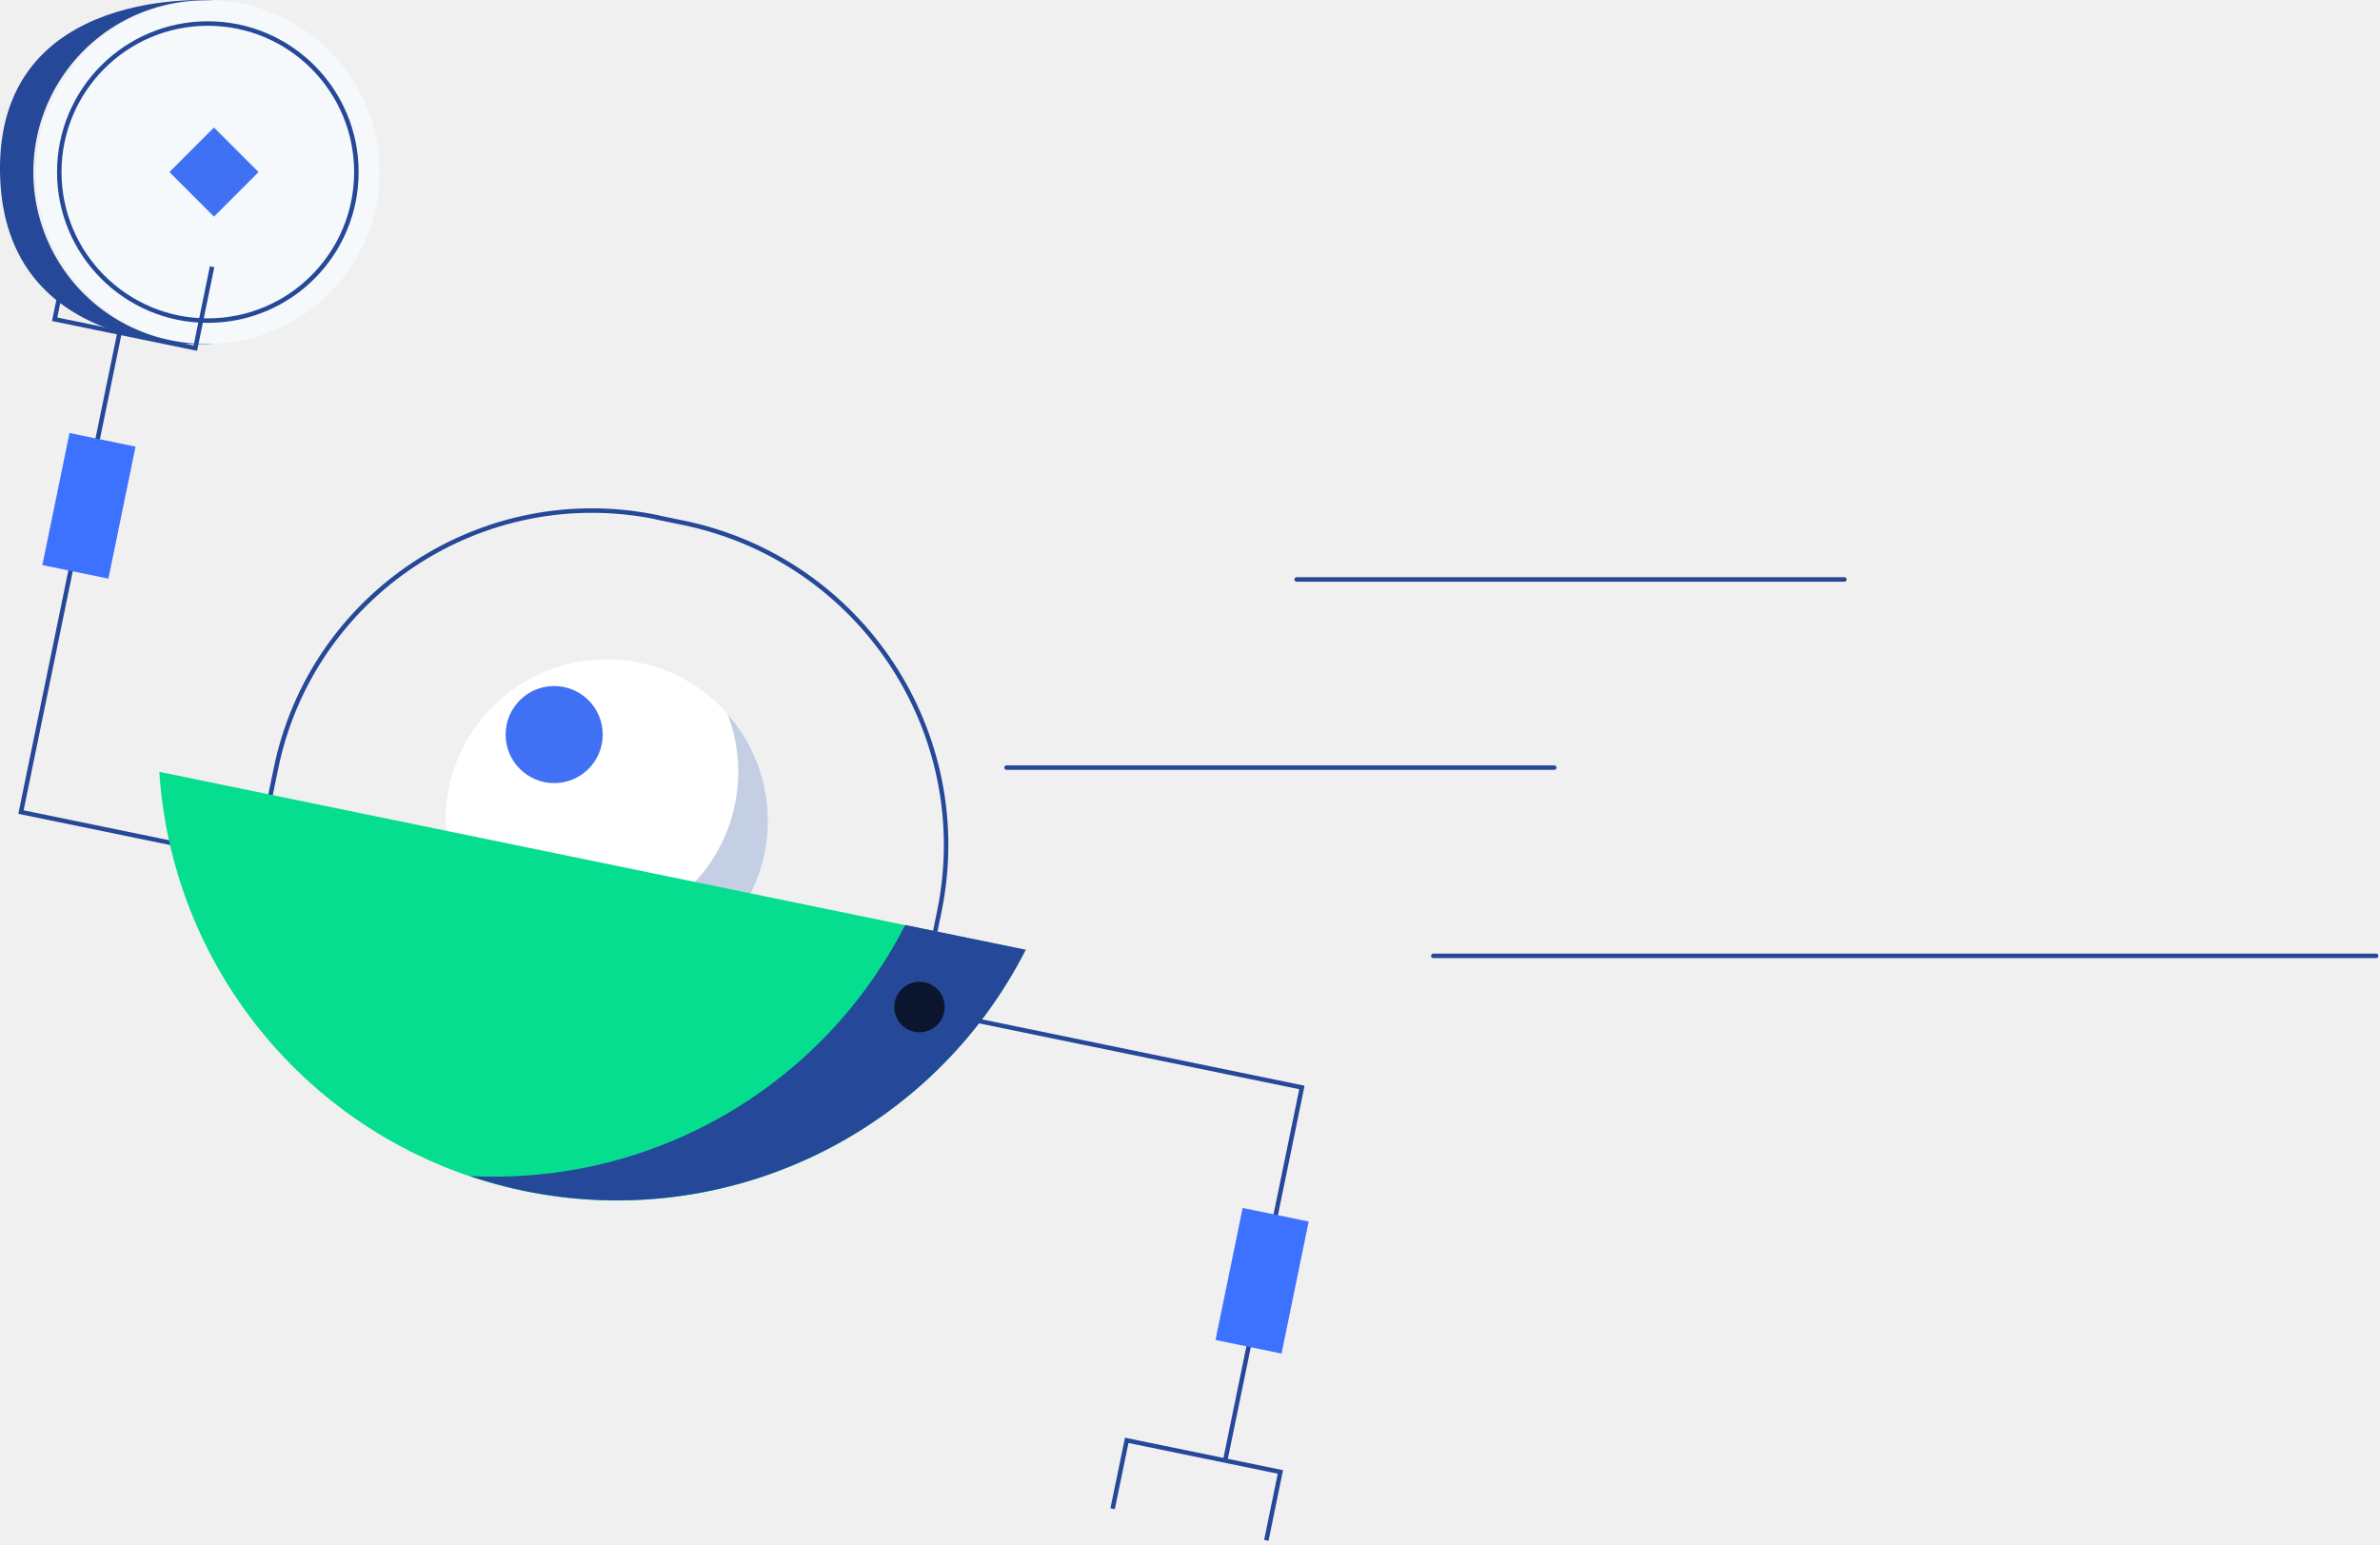
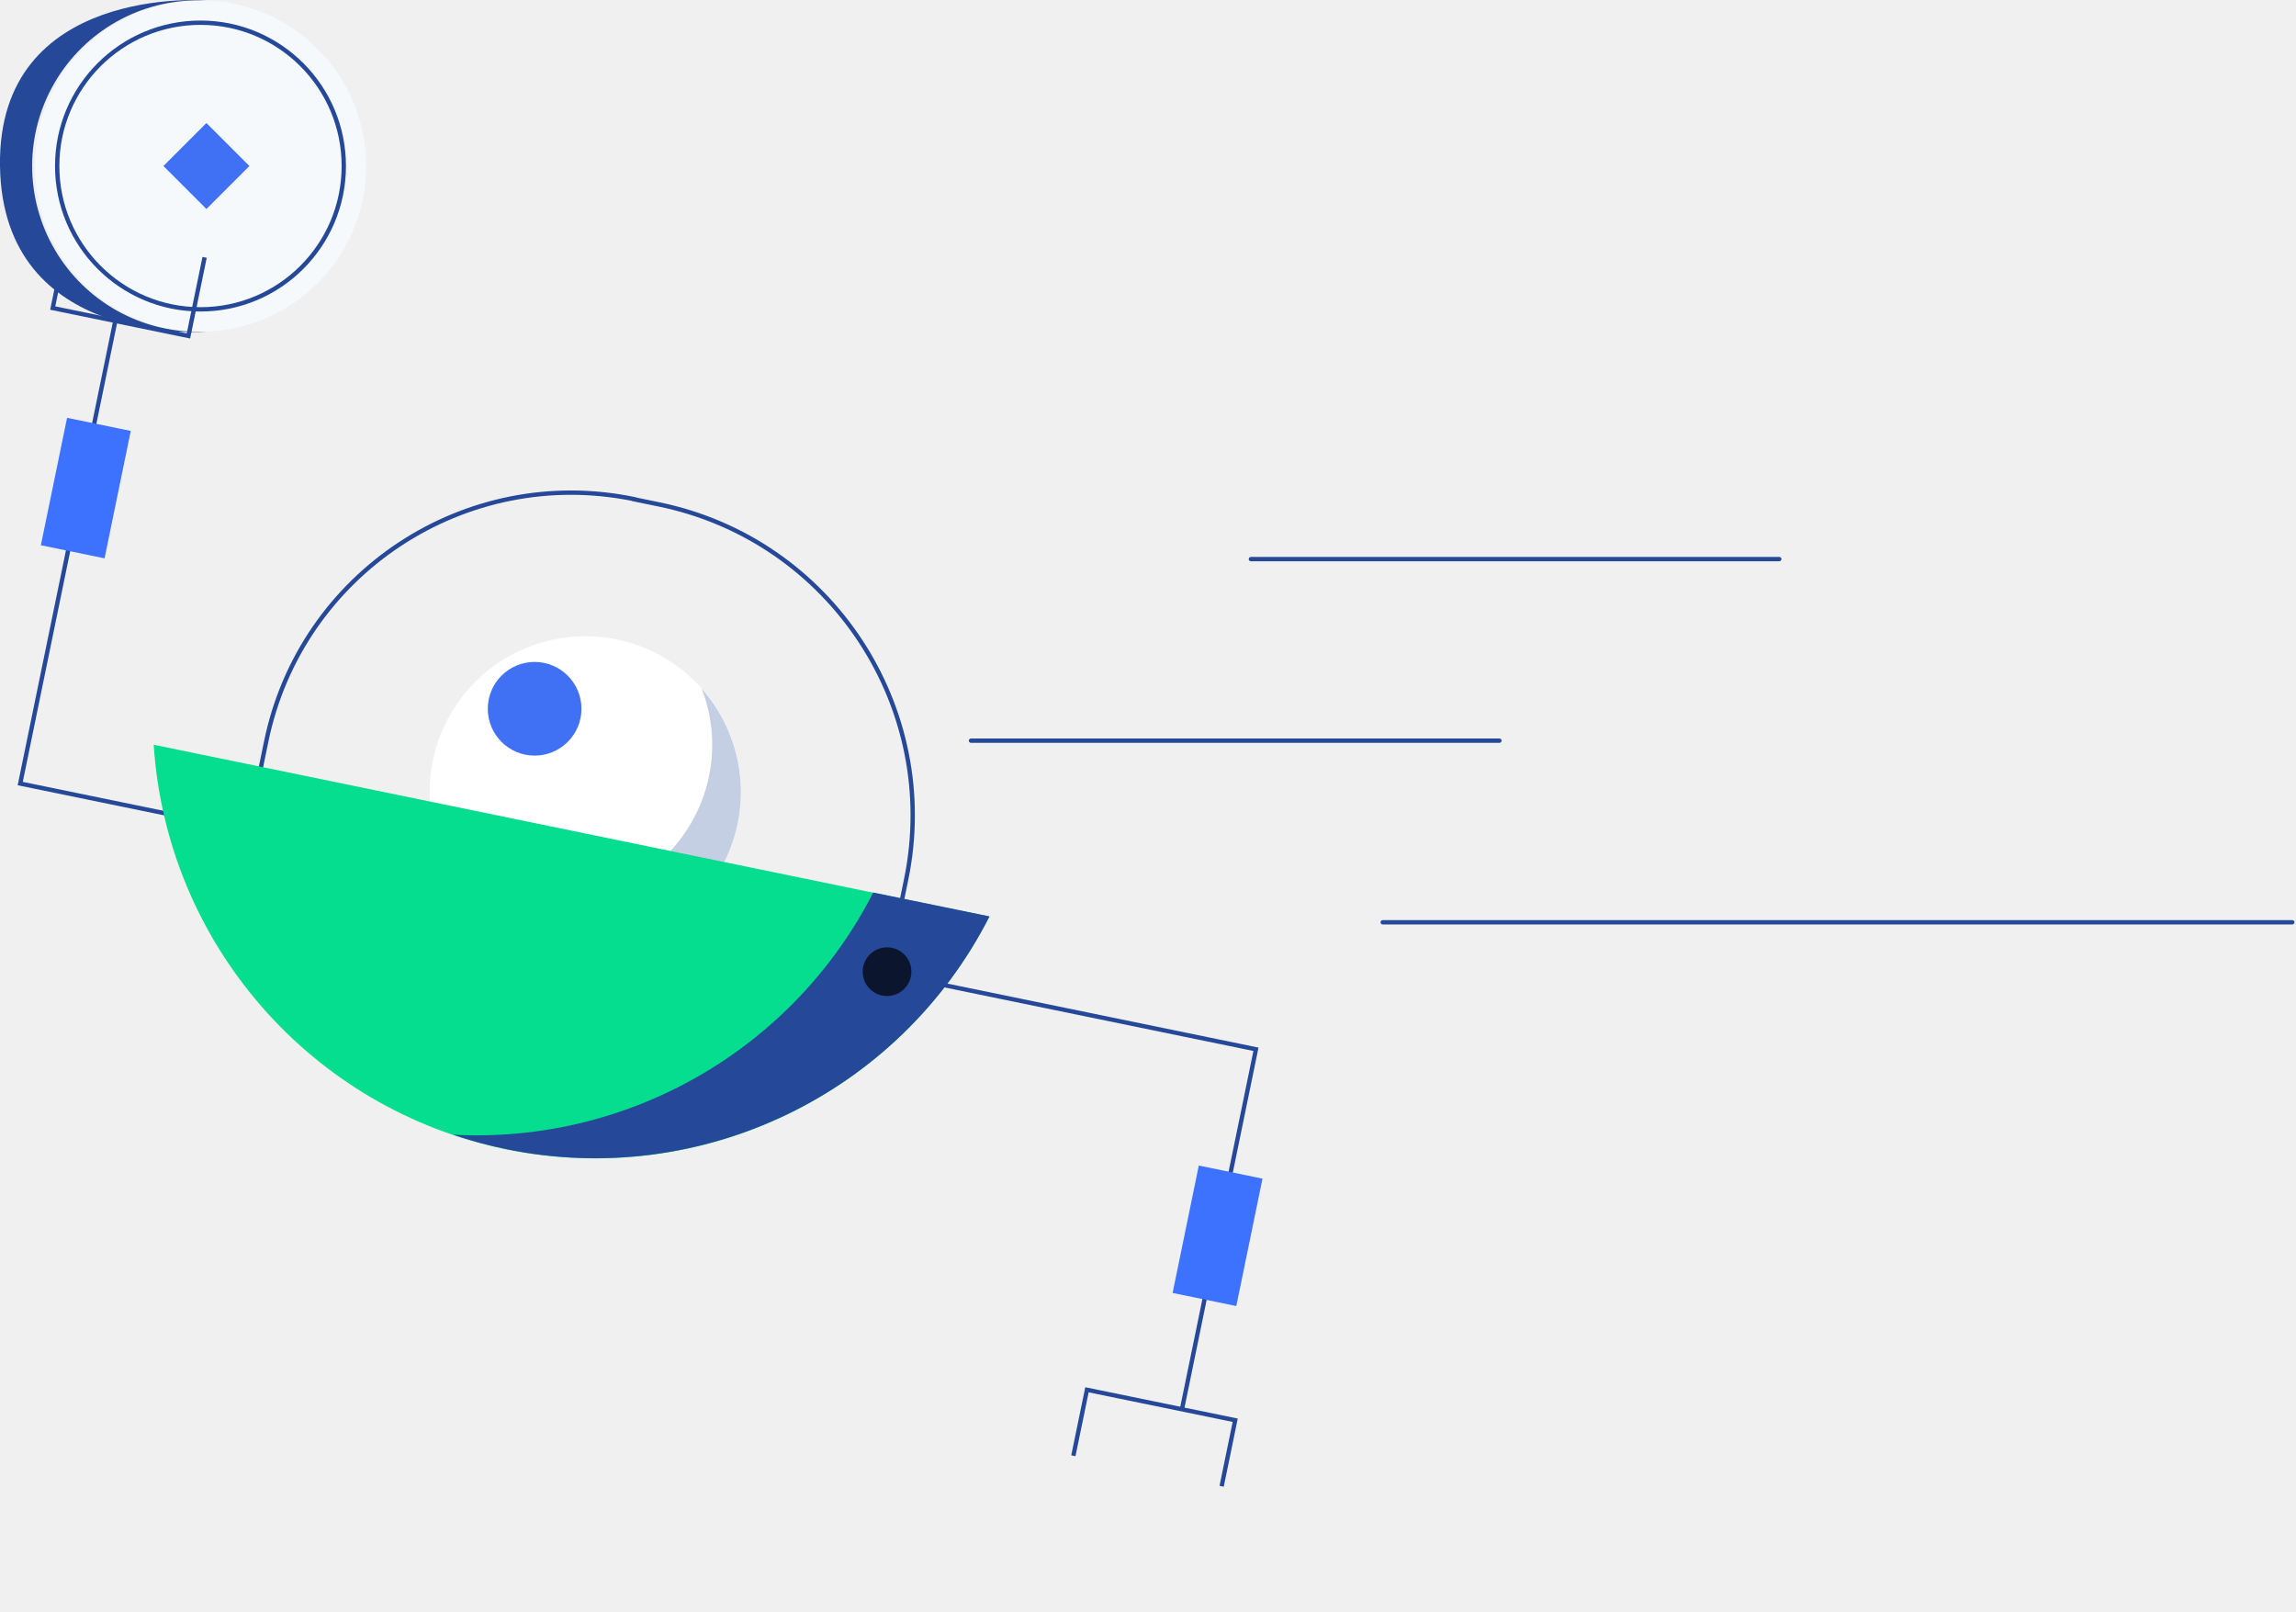
- <svg xmlns="http://www.w3.org/2000/svg" width="530px" height="344px" viewBox="0 0 530 344" version="1.1">
+ <svg xmlns="http://www.w3.org/2000/svg" width="530px" height="372px" viewBox="0 0 530 372" version="1.1">
  <g id="💰-2.0-My-Wallet" stroke="none" stroke-width="1" fill="none" fill-rule="evenodd">
    <g id="2.1.3-Wallet---Onboarding-1" transform="translate(-722, -136)">
      <g id="2.1-Dashboard-1/2---Time-to-get-some-Lisk-[Dark]" transform="translate(721, 136)">
        <g>
          <path d="M289.75,129.04 L411.72,129.04" id="Path" stroke="#254898" fill="#0C152E" fill-rule="nonzero" stroke-linecap="round" stroke-linejoin="round" />
          <path d="M225.14,170.95 L347.12,170.95" id="Path" stroke="#254898" fill="#0C152E" fill-rule="nonzero" stroke-linecap="round" stroke-linejoin="round" />
          <path d="M320.18,212.87 L530.14,212.87" id="Path" stroke="#254898" fill="#0C152E" fill-rule="nonzero" stroke-linecap="round" stroke-linejoin="round" />
          <path d="M139.293,115.158 L145.183,115.158 C185.677,115.158 218.503,147.985 218.503,188.478 L218.503,194.478 L67.393,194.478 L67.393,187.008 C67.393,147.304 99.579,115.118 139.283,115.118 L139.293,115.158 Z" id="Path" stroke="#254898" transform="translate(142.9481, 154.7981) rotate(11.62) translate(-142.9481, -154.7981) " />
          <circle id="Oval" fill="#FFFFFF" fill-rule="nonzero" cx="136.12" cy="182.78" r="35.93" />
          <path d="M163,159 C169.252,175.229 162.979,193.606 148.109,202.625 C133.238,211.644 114.043,208.714 102.54,195.67 C107.689,209.098 120.349,218.162 134.72,218.71 C149.091,219.257 162.404,211.183 168.56,198.185 C174.716,185.188 172.529,169.772 163,159 Z" id="Path" fill="#C5CFE4" fill-rule="nonzero" />
          <circle id="Oval" fill="#4070F4" fill-rule="nonzero" cx="124.41" cy="163.59" r="10.81" />
          <circle id="Oval" fill="#F5F9FB" fill-rule="nonzero" cx="47.28" cy="38.32" r="38.23" />
          <circle id="Oval" stroke="#254898" stroke-linecap="round" cx="47.28" cy="38.32" r="33.08" />
          <rect id="Rectangle" fill="#4070F4" fill-rule="nonzero" transform="translate(48.64997, 38.31976) rotate(-45) translate(-48.64997, -38.31976) " x="41.635" y="31.305" width="14.03" height="14.03" />
          <path d="M47.28,76.56 C33.473,76.783 20.617,69.545 13.648,57.623 C6.679,45.701 6.679,30.949 13.648,19.027 C20.617,7.105 33.473,-0.133 47.28,0.09 C47.74,0.09 48.19,0.09 48.64,0.09 L48.64,0.09 C48.64,0.09 0.38,-3.67 1,38.32 C1.62,80.31 48.64,76.56 48.64,76.56 L48.64,76.56 C48.19,76.54 47.74,76.56 47.28,76.56 Z" id="Path" fill="#254898" fill-rule="nonzero" />
          <polyline id="Path" stroke="#254898" points="84.61 197.08 5.67 180.85 27.62 74.07" />
          <polyline id="Path" stroke="#254898" points="14.76 63.37 13.17 71.1 44.5 77.54 48.23 59.4" />
          <rect id="Rectangle" fill="#3D71FF" fill-rule="nonzero" transform="translate(20.80895, 112.6524) rotate(11.62) translate(-20.80895, -112.6524) " x="13.304" y="97.642" width="15.01" height="30.02" />
          <path d="M36.48,171.89 C39.473,217.776 72.768,256.001 117.81,265.262 C162.852,274.522 208.527,252.534 229.38,211.55 L36.48,171.89 Z" id="Path" fill="#05DD8F" fill-rule="nonzero" />
          <path d="M202.58,206 C184.126,242.157 146.116,264.062 105.58,261.9 C109.598,263.259 113.696,264.372 117.85,265.23 C162.892,274.478 208.562,252.489 229.42,211.51 L202.58,206 Z" id="Path" fill="#254898" fill-rule="nonzero" />
          <polyline id="Path" stroke="#254898" points="205.68 224.65 290.92 242.18 273.84 325.27" />
          <polyline id="Path" stroke="#254898" points="248.77 336 251.91 320.77 286.13 327.8 283 343.04" />
          <rect id="Rectangle" fill="#3D71FF" fill-rule="nonzero" transform="translate(282.0554, 285.2285) rotate(11.62) translate(-282.0554, -285.2285) " x="274.55" y="270.218" width="15.01" height="30.02" />
          <circle id="Oval" stroke="#254898" fill="#0C152E" fill-rule="nonzero" cx="205.76" cy="224.27" r="6.12" />
        </g>
      </g>
    </g>
  </g>
</svg>
